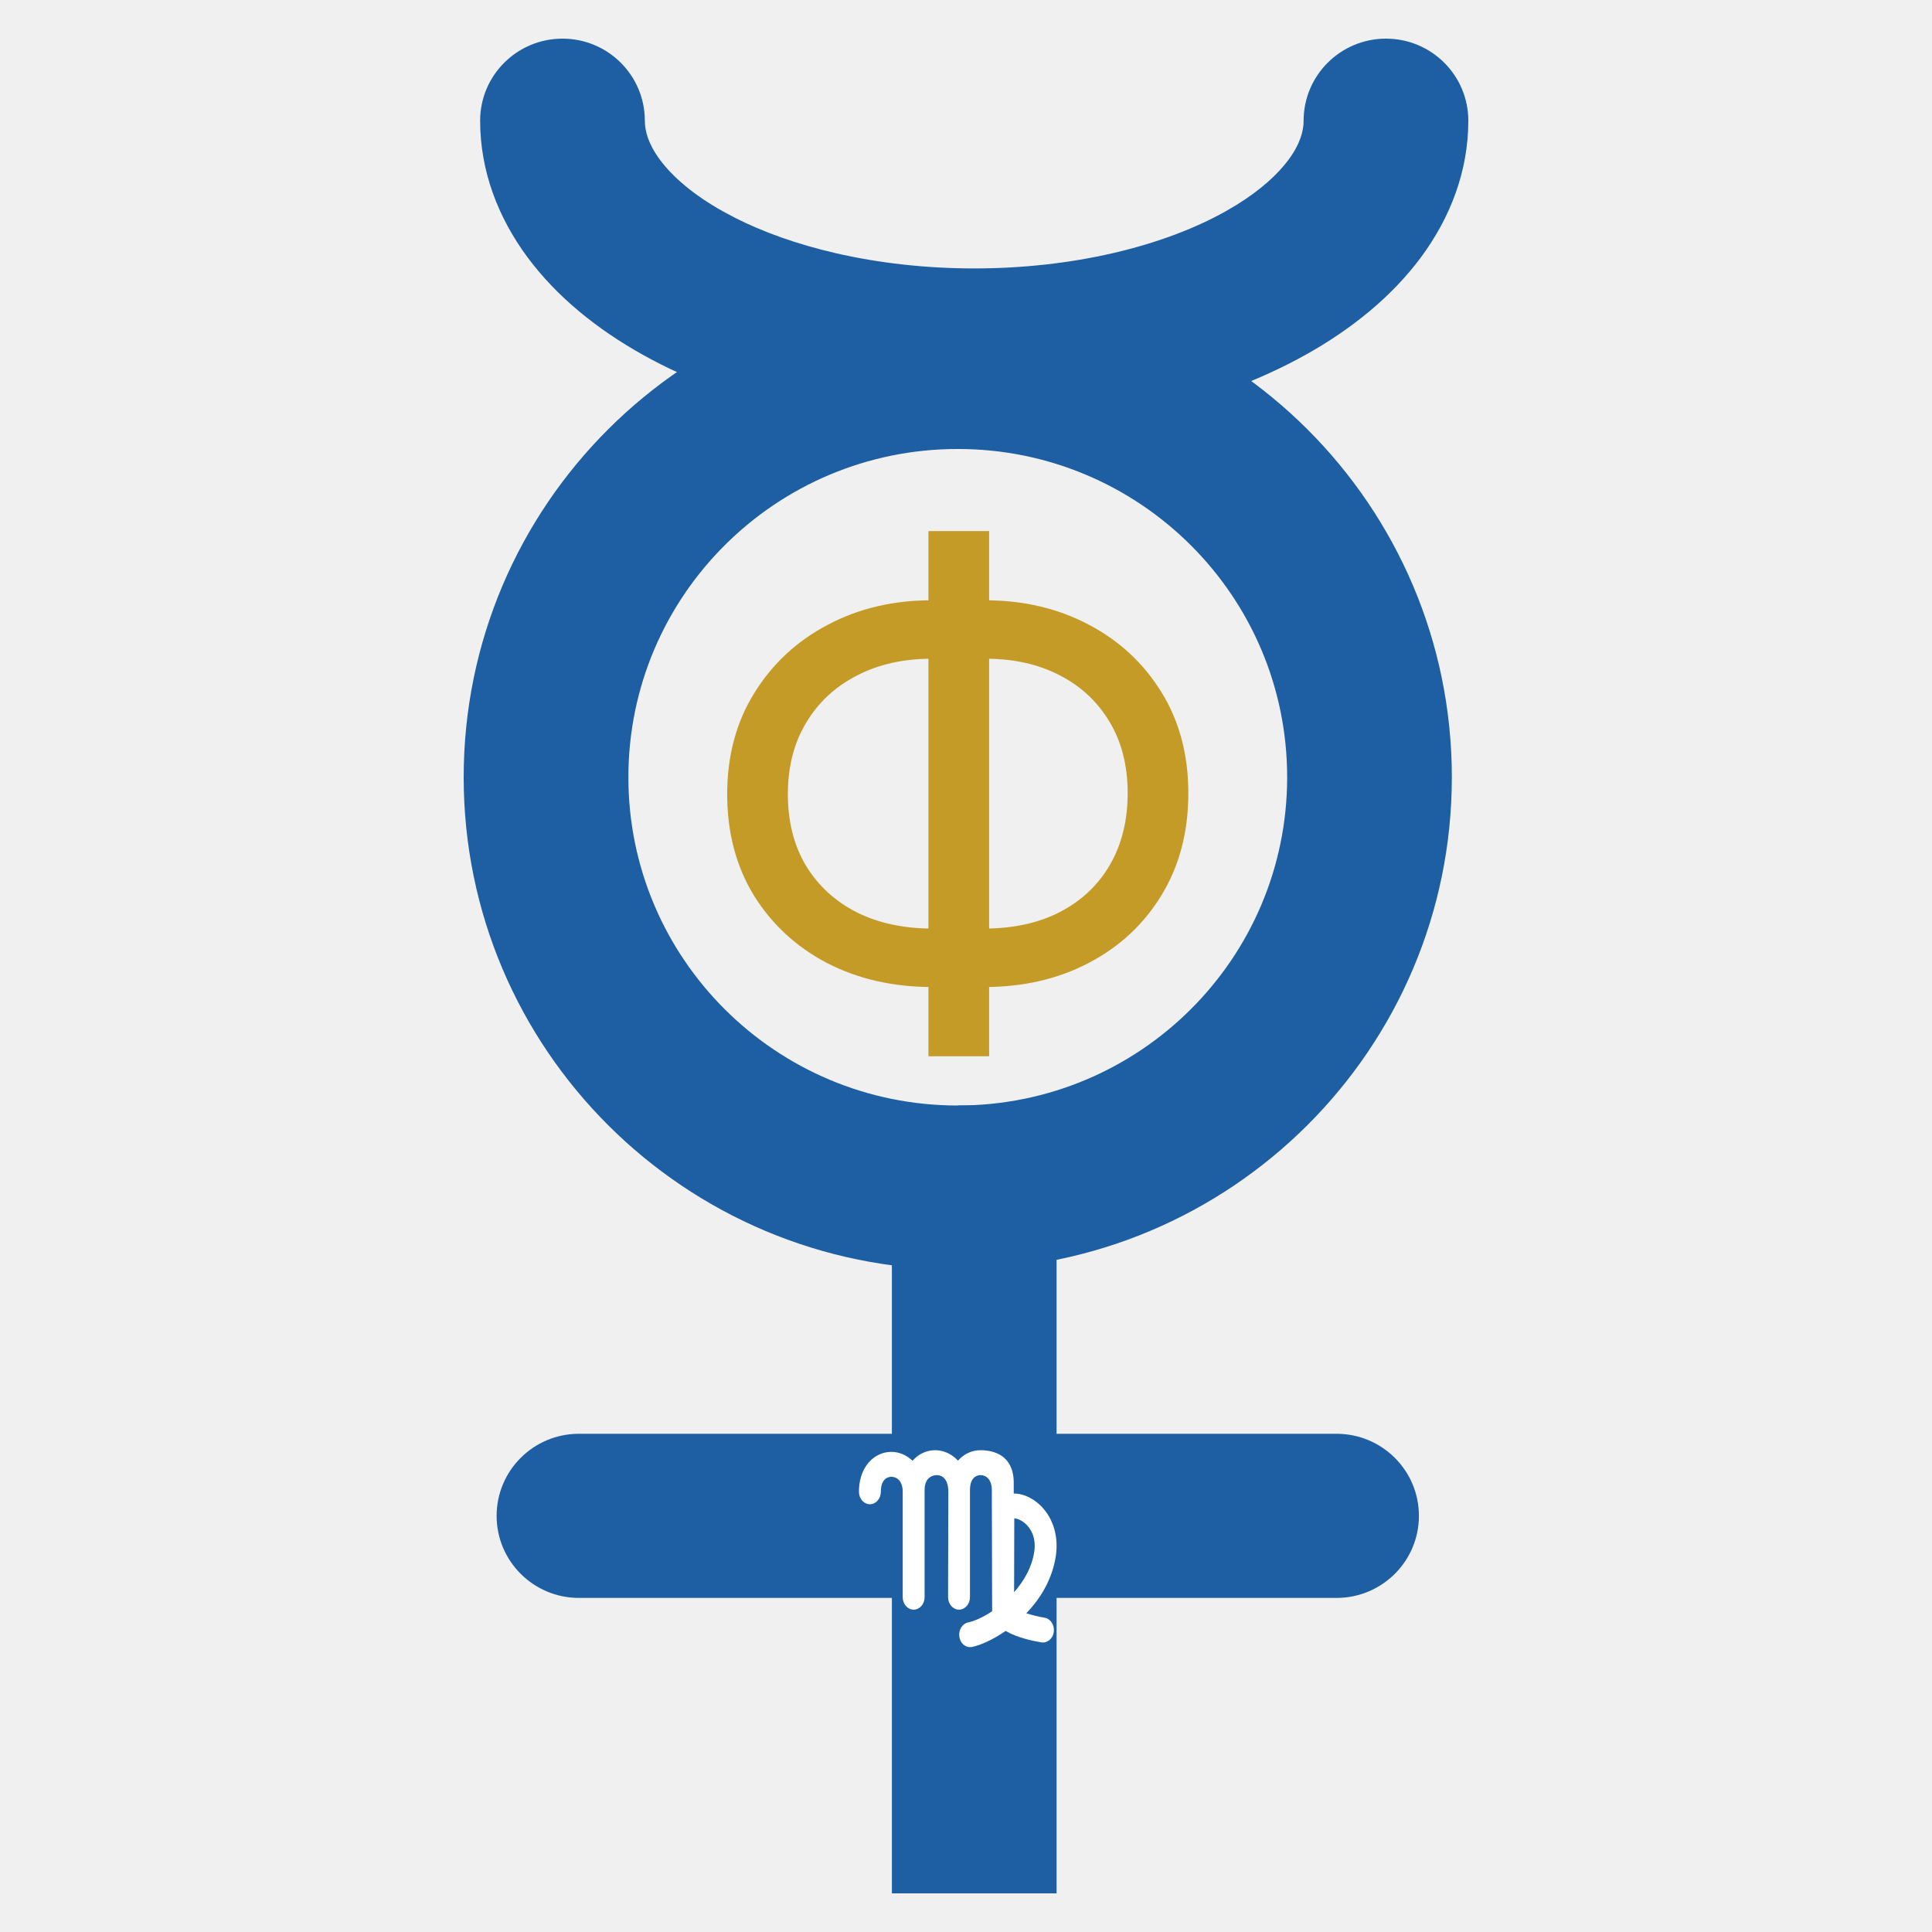
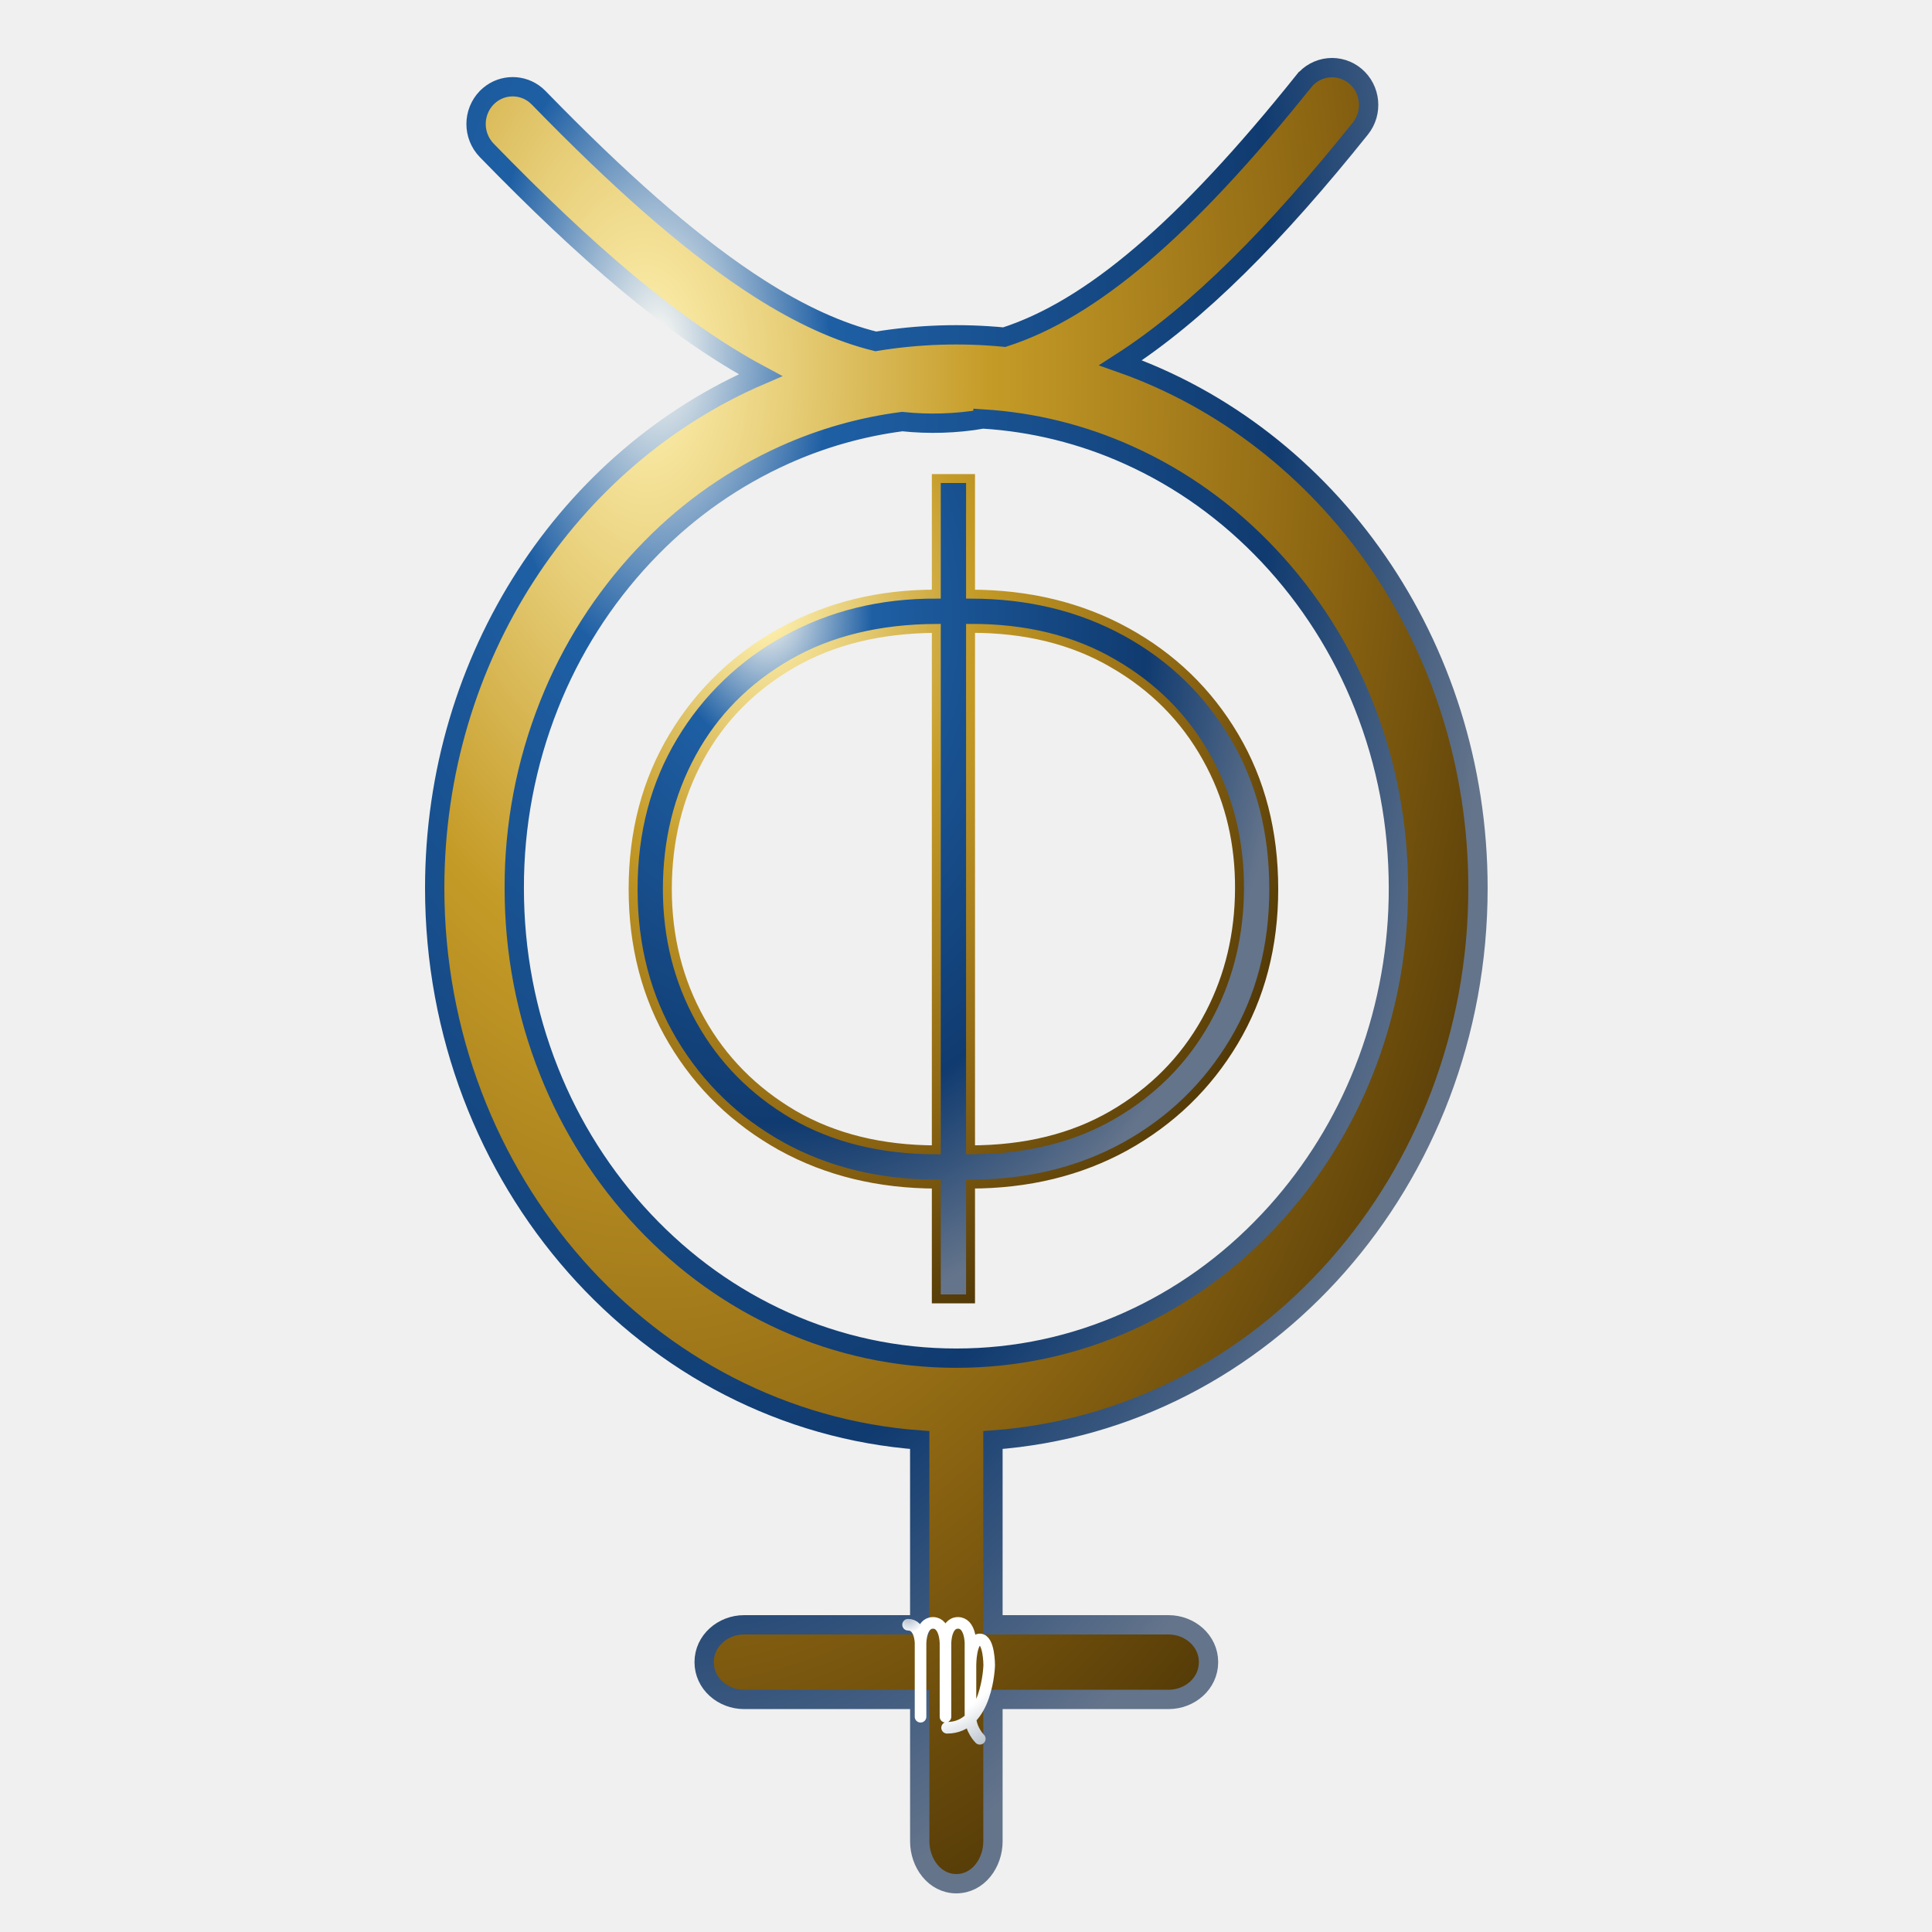
- <svg xmlns="http://www.w3.org/2000/svg" width="100" height="100" viewBox="0 0 100 100" fill="none">
-   <path d="M24.852 6.248C24.852 3.902 26.761 2 29.115 2C31.469 2 33.377 3.902 33.377 6.248C33.377 6.769 33.55 7.449 34.163 8.274C34.794 9.125 35.855 10.068 37.44 10.952L38.047 11.275C39.508 12.014 41.257 12.642 43.234 13.099C45.487 13.62 47.934 13.894 50.426 13.894C52.918 13.894 55.366 13.62 57.619 13.099C59.878 12.577 61.839 11.831 63.413 10.952L63.982 10.618C65.256 9.834 66.137 9.018 66.689 8.274C67.302 7.449 67.475 6.769 67.475 6.248C67.475 3.902 69.384 2 71.738 2C74.092 2 76 3.902 76 6.248C76 8.851 75.072 11.264 73.543 13.325C72.032 15.36 69.952 17.039 67.579 18.364C65.195 19.694 62.458 20.701 59.545 21.374C56.627 22.048 53.532 22.389 50.426 22.389C47.321 22.389 44.225 22.048 41.307 21.374C38.395 20.701 35.657 19.694 33.274 18.364C30.9 17.039 28.82 15.36 27.31 13.325C25.781 11.264 24.852 8.851 24.852 6.248Z" fill="#1E5FA4" />
-   <path d="M51.279 57.221V65.717H49.574V57.221H51.279Z" fill="#1E5FA4" />
-   <path d="M66.623 40.23C66.623 30.846 58.99 23.239 49.574 23.239C40.158 23.239 32.525 30.846 32.525 40.23C32.525 49.614 40.158 57.221 49.574 57.221C58.99 57.221 66.623 49.614 66.623 40.23ZM75.147 40.23C75.147 54.306 63.698 65.717 49.574 65.717C35.45 65.717 24 54.306 24 40.23C24 26.154 35.45 14.743 49.574 14.743C63.698 14.743 75.147 26.154 75.147 40.23Z" fill="#1E5FA4" />
-   <path d="M69.18 74.212C71.534 74.212 73.443 76.114 73.443 78.46C73.443 80.806 71.534 82.708 69.18 82.708H29.967C27.613 82.708 25.705 80.806 25.705 78.46C25.705 76.114 27.613 74.212 29.967 74.212H69.18Z" fill="#1E5FA4" />
-   <path d="M54.688 58.92V98H46.164V58.92H54.688Z" fill="#1E5FA4" />
-   <path d="M54.651 80.525C54.81 79.441 54.46 78.422 53.714 77.798C53.322 77.47 52.873 77.301 52.471 77.305V76.758C52.471 75.307 51.418 75.062 50.754 75.062C50.308 75.062 49.894 75.253 49.587 75.6L49.585 75.603C49.259 75.248 48.826 75.062 48.406 75.062C47.962 75.062 47.547 75.253 47.24 75.6L47.233 75.609C46.918 75.31 46.525 75.148 46.141 75.148C45.696 75.148 45.281 75.339 44.974 75.686C44.739 75.951 44.459 76.433 44.459 77.215C44.459 77.571 44.712 77.859 45.026 77.859C45.338 77.859 45.592 77.571 45.592 77.215C45.592 76.494 46.011 76.438 46.14 76.438C46.41 76.438 46.724 76.641 46.724 77.215V82.67C46.724 83.027 46.978 83.315 47.291 83.315C47.604 83.315 47.857 83.026 47.857 82.67V77.128C47.857 76.407 48.351 76.353 48.486 76.353C48.622 76.353 49.086 76.394 49.086 77.23C49.086 78.275 49.072 82.67 49.072 82.67C49.072 83.026 49.325 83.315 49.638 83.315C49.951 83.315 50.205 83.026 50.205 82.67V77.128C50.205 76.407 50.624 76.352 50.753 76.352C51.023 76.352 51.337 76.555 51.337 77.128C51.337 77.128 51.354 83.014 51.353 83.397C50.893 83.705 50.446 83.906 50.109 83.978C49.801 84.045 49.599 84.381 49.657 84.732C49.708 85.041 49.946 85.257 50.213 85.257C50.247 85.257 50.283 85.252 50.318 85.246C50.773 85.147 51.406 84.865 52.05 84.417C52.656 84.77 53.484 84.941 53.904 85.009C54.21 85.056 54.501 84.814 54.545 84.462C54.589 84.108 54.374 83.782 54.064 83.732C53.742 83.678 53.406 83.595 53.121 83.503C53.862 82.731 54.474 81.727 54.651 80.525ZM52.489 82.412C52.49 82.127 52.491 81.812 52.492 81.484C52.495 80.44 52.499 79.274 52.499 78.588C52.626 78.595 52.865 78.668 53.099 78.886C53.31 79.084 53.648 79.532 53.533 80.312C53.416 81.114 53.005 81.829 52.489 82.412Z" fill="white" />
-   <path d="M50.935 51.089H48.265C46.224 51.089 44.4 50.672 42.795 49.841C41.199 49 39.938 47.832 39.013 46.336C38.097 44.832 37.639 43.089 37.639 41.106C37.639 39.124 38.106 37.38 39.04 35.876C39.973 34.363 41.238 33.186 42.834 32.345C44.431 31.496 46.224 31.071 48.213 31.071H50.987C52.976 31.071 54.765 31.491 56.352 32.332C57.94 33.164 59.196 34.332 60.121 35.836C61.046 37.332 61.508 39.071 61.508 41.053C61.508 43.053 61.05 44.805 60.134 46.31C59.227 47.814 57.975 48.987 56.378 49.827C54.791 50.668 52.976 51.089 50.935 51.089ZM48.265 48.062H50.935C52.453 48.062 53.766 47.774 54.874 47.199C55.99 46.615 56.849 45.801 57.452 44.757C58.062 43.704 58.368 42.469 58.368 41.053C58.368 39.637 58.058 38.411 57.438 37.376C56.819 36.332 55.96 35.527 54.861 34.96C53.761 34.385 52.488 34.097 51.039 34.097H48.213C46.747 34.097 45.456 34.389 44.339 34.974C43.223 35.549 42.35 36.363 41.722 37.416C41.094 38.46 40.78 39.69 40.78 41.106C40.78 42.522 41.09 43.752 41.709 44.797C42.337 45.832 43.21 46.637 44.326 47.212C45.452 47.779 46.765 48.062 48.265 48.062ZM51.197 27.487V54.673H48.056V27.487H51.197Z" fill="#C59B27" />
+ <svg xmlns="http://www.w3.org/2000/svg" fill="none" viewBox="0 0 100 100">
+   <path fill="url(#a)" stroke="url(#b)" stroke-linecap="round" d="M67.479 4.21a1.87 1.87 0 0 1 2.675-.267c.804.678.917 1.888.26 2.708C66.037 12.115 62 16.213 58 18.778 68.76 22.56 76.5 33.322 76.5 45.97c0 15.116-11.055 27.535-25.105 28.566V84.1h9.09c1.1 0 2.068.824 2.068 1.932s-.97 1.93-2.068 1.93h-9.09v7.347c0 1.116-.763 2.19-1.894 2.191-1.132 0-1.895-1.075-1.895-2.191v-7.347h-9.091c-1.096 0-2.068-.82-2.068-1.93 0-1.108.971-1.932 2.068-1.932h9.09v-9.564C33.555 73.504 22.5 61.086 22.5 45.97c0-11.996 6.963-22.295 16.86-26.551-4.432-2.373-9.043-6.365-14.17-11.64a1.96 1.96 0 0 1 .002-2.722l.145-.133a1.87 1.87 0 0 1 2.4.003l.144.134.808.823c4 4.048 7.468 7.039 10.606 9.043 2.157 1.377 4.146 2.279 6.034 2.743a25.7 25.7 0 0 1 6.652-.219c4.48-1.437 9.35-5.566 15.497-13.241ZM50.88 21.687a15.3 15.3 0 0 1-4.182.134 21.6 21.6 0 0 0-6.094 1.726 22.7 22.7 0 0 0-6.877 4.796l-.399.413a24.4 24.4 0 0 0-4.91 7.735 25.5 25.5 0 0 0-1.8 9.479c0 3.29.606 6.479 1.8 9.478a24.4 24.4 0 0 0 4.91 7.734c2.107 2.237 4.551 3.987 7.276 5.21a21.6 21.6 0 0 0 8.895 1.906c3.087 0 6.08-.64 8.895-1.905h0c2.725-1.224 5.171-2.974 7.276-5.211l.39-.424a24.4 24.4 0 0 0 4.522-7.31l.217-.564a25.6 25.6 0 0 0 1.583-8.914c0-3.291-.607-6.48-1.8-9.479a24.4 24.4 0 0 0-4.912-7.735c-2.105-2.235-4.551-3.987-7.276-5.21a21.5 21.5 0 0 0-7.514-1.86Z" />
+   <path fill="url(#c)" stroke="url(#d)" stroke-width=".462" d="M50.235 24.77v5.982q4.505.004 8.056 1.954 3.557 1.956 5.598 5.411 2.042 3.442 2.04 7.904.001 4.421-2.06 7.882-2.062 3.455-5.618 5.431l-.001.001q-3.55 1.95-8.015 1.953v5.943h-1.772v-5.943c-2.974-.004-5.648-.652-8.014-1.953v-.001q-3.558-1.976-5.619-5.43-2.061-3.462-2.06-7.884-.002-4.442 2.082-7.904a14.8 14.8 0 0 1 5.637-5.41q3.572-1.97 7.974-1.954V24.77zm-1.772 7.755c-2.9.015-5.376.623-7.44 1.813q-3.142 1.812-4.81 4.868-1.67 3.059-1.671 6.814 0 3.734 1.712 6.792 1.709 3.058 4.831 4.891c2.084 1.202 4.54 1.809 7.378 1.813zm1.772 26.99c2.838-.003 5.288-.609 7.358-1.81q3.121-1.814 4.83-4.872l.208-.388q1.507-2.924 1.525-6.425.02-3.501-1.484-6.407l-.207-.385q-1.709-3.077-4.852-4.89v-.001c-2.084-1.215-4.54-1.823-7.378-1.813z" />
+   <path stroke="url(#e)" stroke-linecap="round" stroke-linejoin="round" stroke-width=".6" d="M50.715 90s-.484-.476-.484-1.143v-3.81s0-1.047-.646-1.047c-.647 0-.647 1.048-.647 1.048m0 0v3.81m0-3.81S48.933 84 48.293 84s-.646 1.048-.646 1.048m0 3.81v-3.81m0 0s0-.953-.646-.953m3.23 2.096s0-1.334.485-1.334.485 1.334.485 1.334-.08 3.238-2.18 3.238" />
+   <defs>
+     <radialGradient id="a" cx="0" cy="0" r="1" gradientTransform="matrix(35.4293 63.6848 -36.2935 62.1685 33.658 18.658)" gradientUnits="userSpaceOnUse">
+       <stop stop-color="#fff2b2" />
+       <stop offset=".35" stop-color="#c59b27" />
+       <stop offset=".7" stop-color="#8c6512" />
+       <stop offset="1" stop-color="#4a3305" />
+     </radialGradient>
+     <radialGradient id="b" cx="0" cy="0" r="1" gradientTransform="matrix(11.395 78.585 -42.5921 19.016 33.865 18.415)" gradientUnits="userSpaceOnUse">
+       <stop stop-color="#fffdf5" />
+       <stop offset=".202" stop-color="#1e5fa4" />
+       <stop offset=".726" stop-color="#103b70" />
+       <stop offset="1" stop-color="#64748b" />
+     </radialGradient>
+     <radialGradient id="c" cx="0" cy="0" r="1" gradientTransform="matrix(7.03019 35.49 -26.2774 8.58785 39.703 31.51)" gradientUnits="userSpaceOnUse">
+       <stop stop-color="#fffdf5" />
+       <stop offset=".202" stop-color="#1e5fa4" />
+       <stop offset=".726" stop-color="#103b70" />
+       <stop offset="1" stop-color="#64748b" />
+     </radialGradient>
+     <radialGradient id="d" cx="0" cy="0" r="1" gradientTransform="matrix(21.8583 28.7609 -22.3914 28.0761 39.575 31.62)" gradientUnits="userSpaceOnUse">
+       <stop stop-color="#fff2b2" />
+       <stop offset=".35" stop-color="#c59b27" />
+       <stop offset=".7" stop-color="#8c6512" />
+       <stop offset="1" stop-color="#4a3305" />
+     </radialGradient>
+     <radialGradient id="e" cx="0" cy="0" r="1" gradientTransform="matrix(3.9 6.9 -6.59522 3.72773 47 83.7)" gradientUnits="userSpaceOnUse">
+       <stop stop-color="#e6eaee" stop-opacity=".682" />
+       <stop offset=".106" stop-color="#fff" />
+       <stop offset=".707" stop-color="#fff" />
+       <stop offset=".996" stop-color="#b2bcc6" />
+     </radialGradient>
+   </defs>
</svg>
